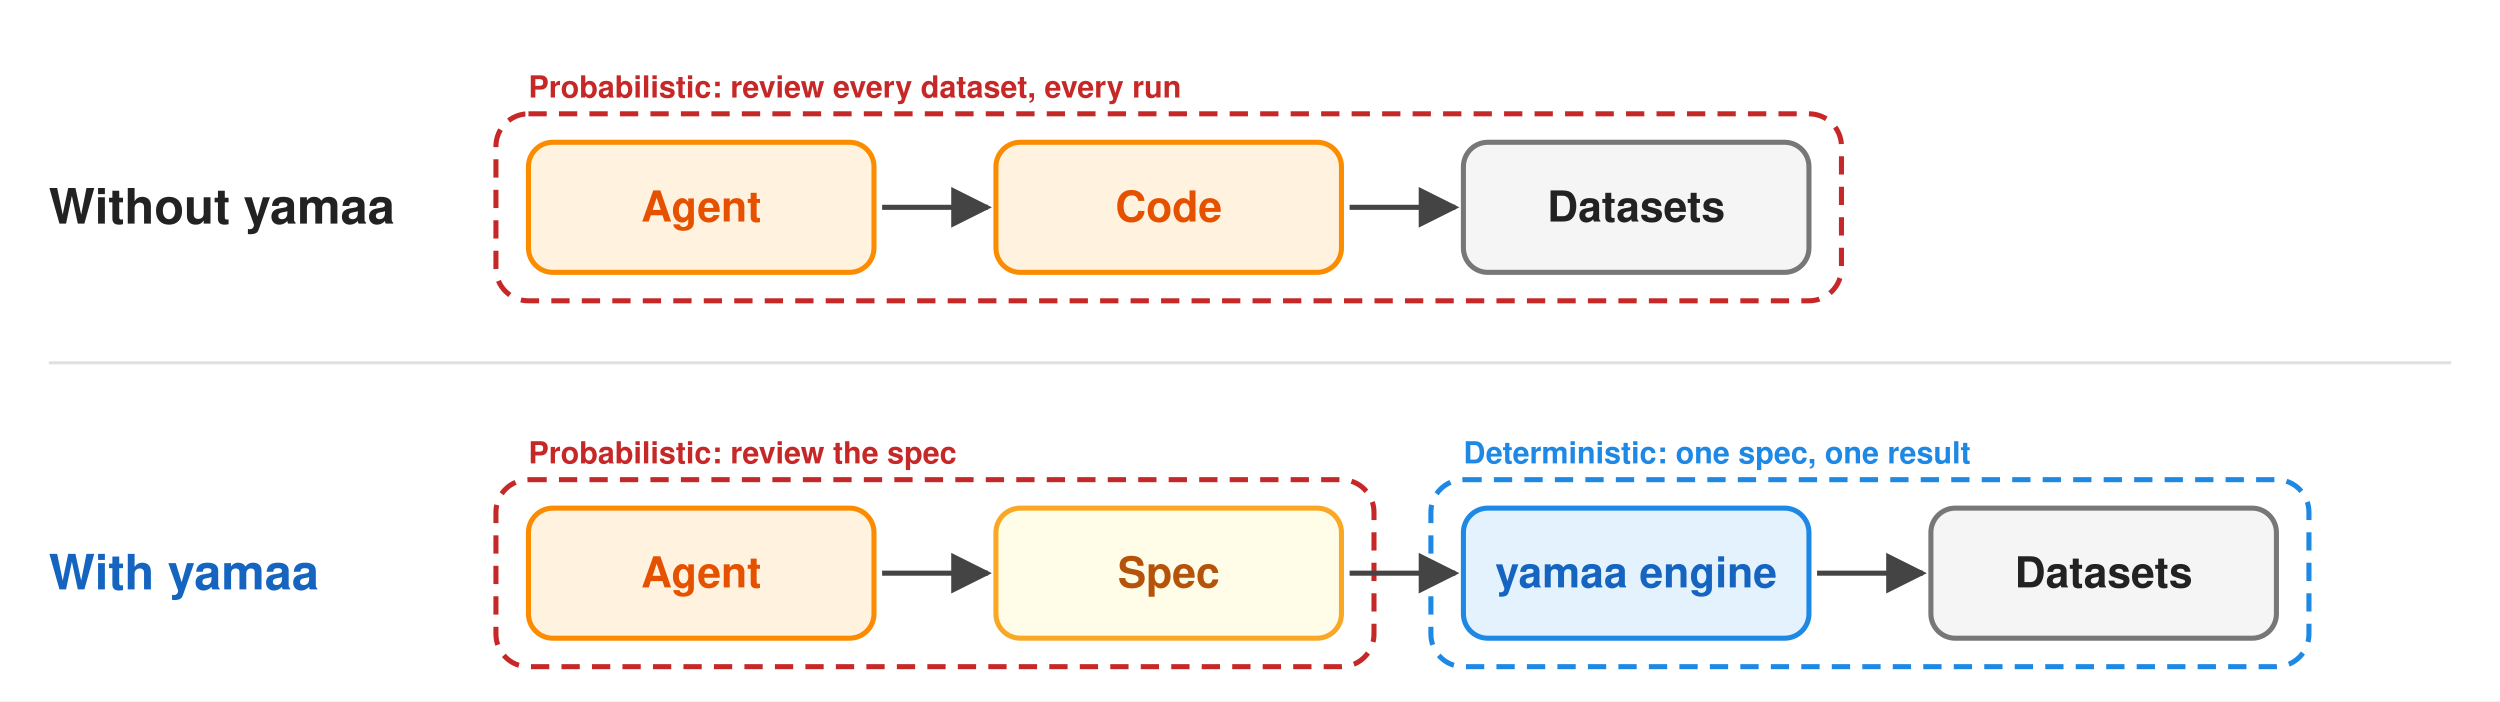
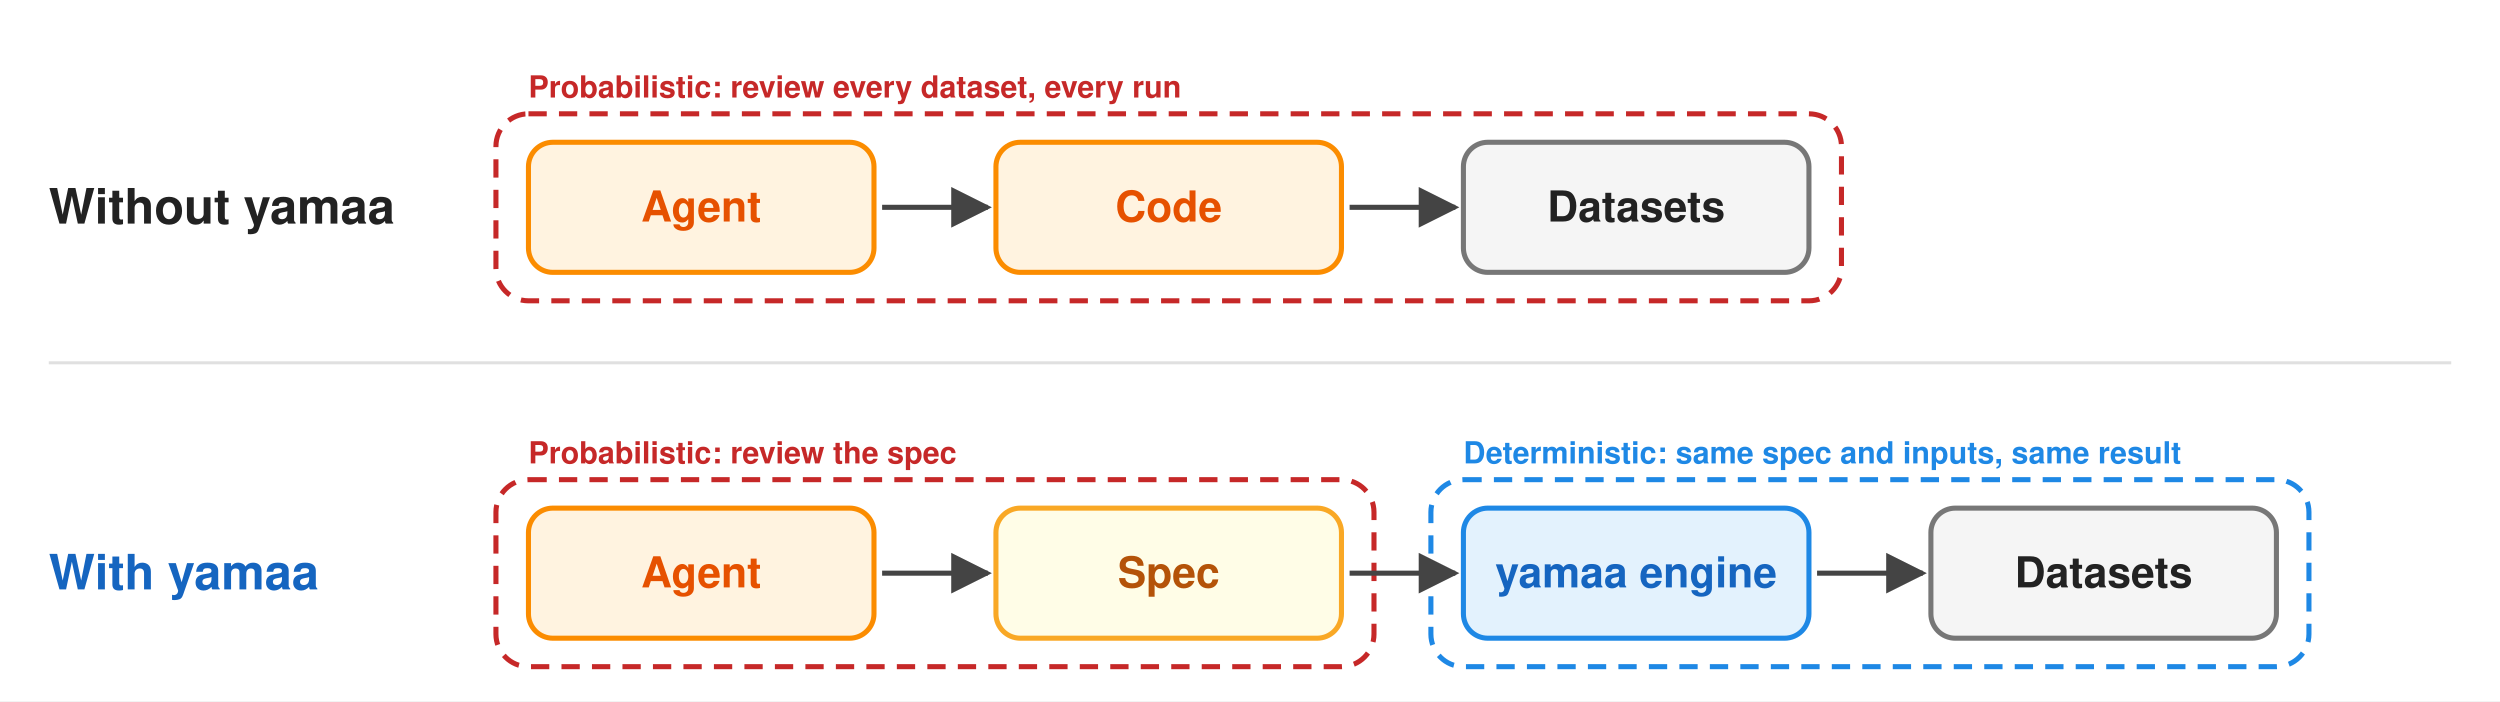
<svg xmlns="http://www.w3.org/2000/svg" width="1230" height="345" viewBox="0 0 1230 345" font-family="Helvetica, Arial, sans-serif">
  <defs>
    <marker id="ar" viewBox="0 0 10 10" refX="9" refY="5" markerWidth="8" markerHeight="8" orient="auto-start-reverse">
      <path d="M0,0 L10,5 L0,10 z" fill="#444" />
    </marker>
  </defs>
  <rect width="1230" height="345" fill="#ffffff" />
  <text x="24" y="110.0" font-size="24" font-weight="bold" fill="#222">Without yamaa</text>
  <rect x="244" y="56" width="662" height="92" rx="16" fill="none" stroke="#c62828" stroke-width="2.5" stroke-dasharray="9,6" />
  <text x="260" y="48" font-size="15" font-weight="bold" fill="#c62828">Probabilistic: review every dataset, every run</text>
  <rect x="260" y="70" width="170" height="64" rx="12" fill="#fff3e0" stroke="#fb8c00" stroke-width="2.5" />
  <text x="345.0" y="109.0" font-size="21" font-weight="bold" text-anchor="middle" fill="#e65100">Agent</text>
  <rect x="490" y="70" width="170" height="64" rx="12" fill="#fff3e0" stroke="#fb8c00" stroke-width="2.5" />
  <text x="575.0" y="109.0" font-size="21" font-weight="bold" text-anchor="middle" fill="#e65100">Code</text>
  <rect x="720" y="70" width="170" height="64" rx="12" fill="#f5f5f5" stroke="#777" stroke-width="2.5" />
  <text x="805.0" y="109.0" font-size="21" font-weight="bold" text-anchor="middle" fill="#222">Datasets</text>
  <line x1="434" y1="102.0" x2="486" y2="102.0" stroke="#444" stroke-width="2.5" marker-end="url(#ar)" />
  <line x1="664" y1="102.0" x2="716" y2="102.0" stroke="#444" stroke-width="2.5" marker-end="url(#ar)" />
  <line x1="24" y1="178.5" x2="1206" y2="178.5" stroke="#e0e0e0" stroke-width="1.5" />
  <text x="24" y="290.0" font-size="24" font-weight="bold" fill="#1565c0">With yamaa</text>
  <rect x="244" y="236" width="432" height="92" rx="16" fill="none" stroke="#c62828" stroke-width="2.5" stroke-dasharray="9,6" />
  <text x="260" y="228" font-size="15" font-weight="bold" fill="#c62828">Probabilistic: review the spec</text>
  <rect x="704" y="236" width="432" height="92" rx="16" fill="none" stroke="#1e88e5" stroke-width="2.5" stroke-dasharray="9,6" />
-   <text x="720" y="228" font-size="15" font-weight="bold" fill="#1e88e5">Deterministic: one spec, one result</text>
+   <text x="720" y="228" font-size="15" font-weight="bold" fill="#1e88e5">Deterministic: same spec and inputs, same result</text>
  <rect x="260" y="250" width="170" height="64" rx="12" fill="#fff3e0" stroke="#fb8c00" stroke-width="2.5" />
  <text x="345.0" y="289.0" font-size="21" font-weight="bold" text-anchor="middle" fill="#e65100">Agent</text>
  <rect x="490" y="250" width="170" height="64" rx="12" fill="#fffde7" stroke="#f9a825" stroke-width="2.5" />
  <text x="575.0" y="289.0" font-size="21" font-weight="bold" text-anchor="middle" fill="#b45309">Spec</text>
  <rect x="720" y="250" width="170" height="64" rx="12" fill="#e3f2fd" stroke="#1e88e5" stroke-width="2.5" />
  <text x="805.0" y="289.0" font-size="21" font-weight="bold" text-anchor="middle" fill="#1565c0">yamaa engine</text>
  <rect x="950" y="250" width="170" height="64" rx="12" fill="#f5f5f5" stroke="#777" stroke-width="2.5" />
  <text x="1035.0" y="289.0" font-size="21" font-weight="bold" text-anchor="middle" fill="#222">Datasets</text>
  <line x1="434" y1="282.0" x2="486" y2="282.0" stroke="#444" stroke-width="2.5" marker-end="url(#ar)" />
  <line x1="664" y1="282.0" x2="716" y2="282.0" stroke="#444" stroke-width="2.5" marker-end="url(#ar)" />
  <line x1="894" y1="282.0" x2="946" y2="282.0" stroke="#444" stroke-width="2.5" marker-end="url(#ar)" />
</svg>
